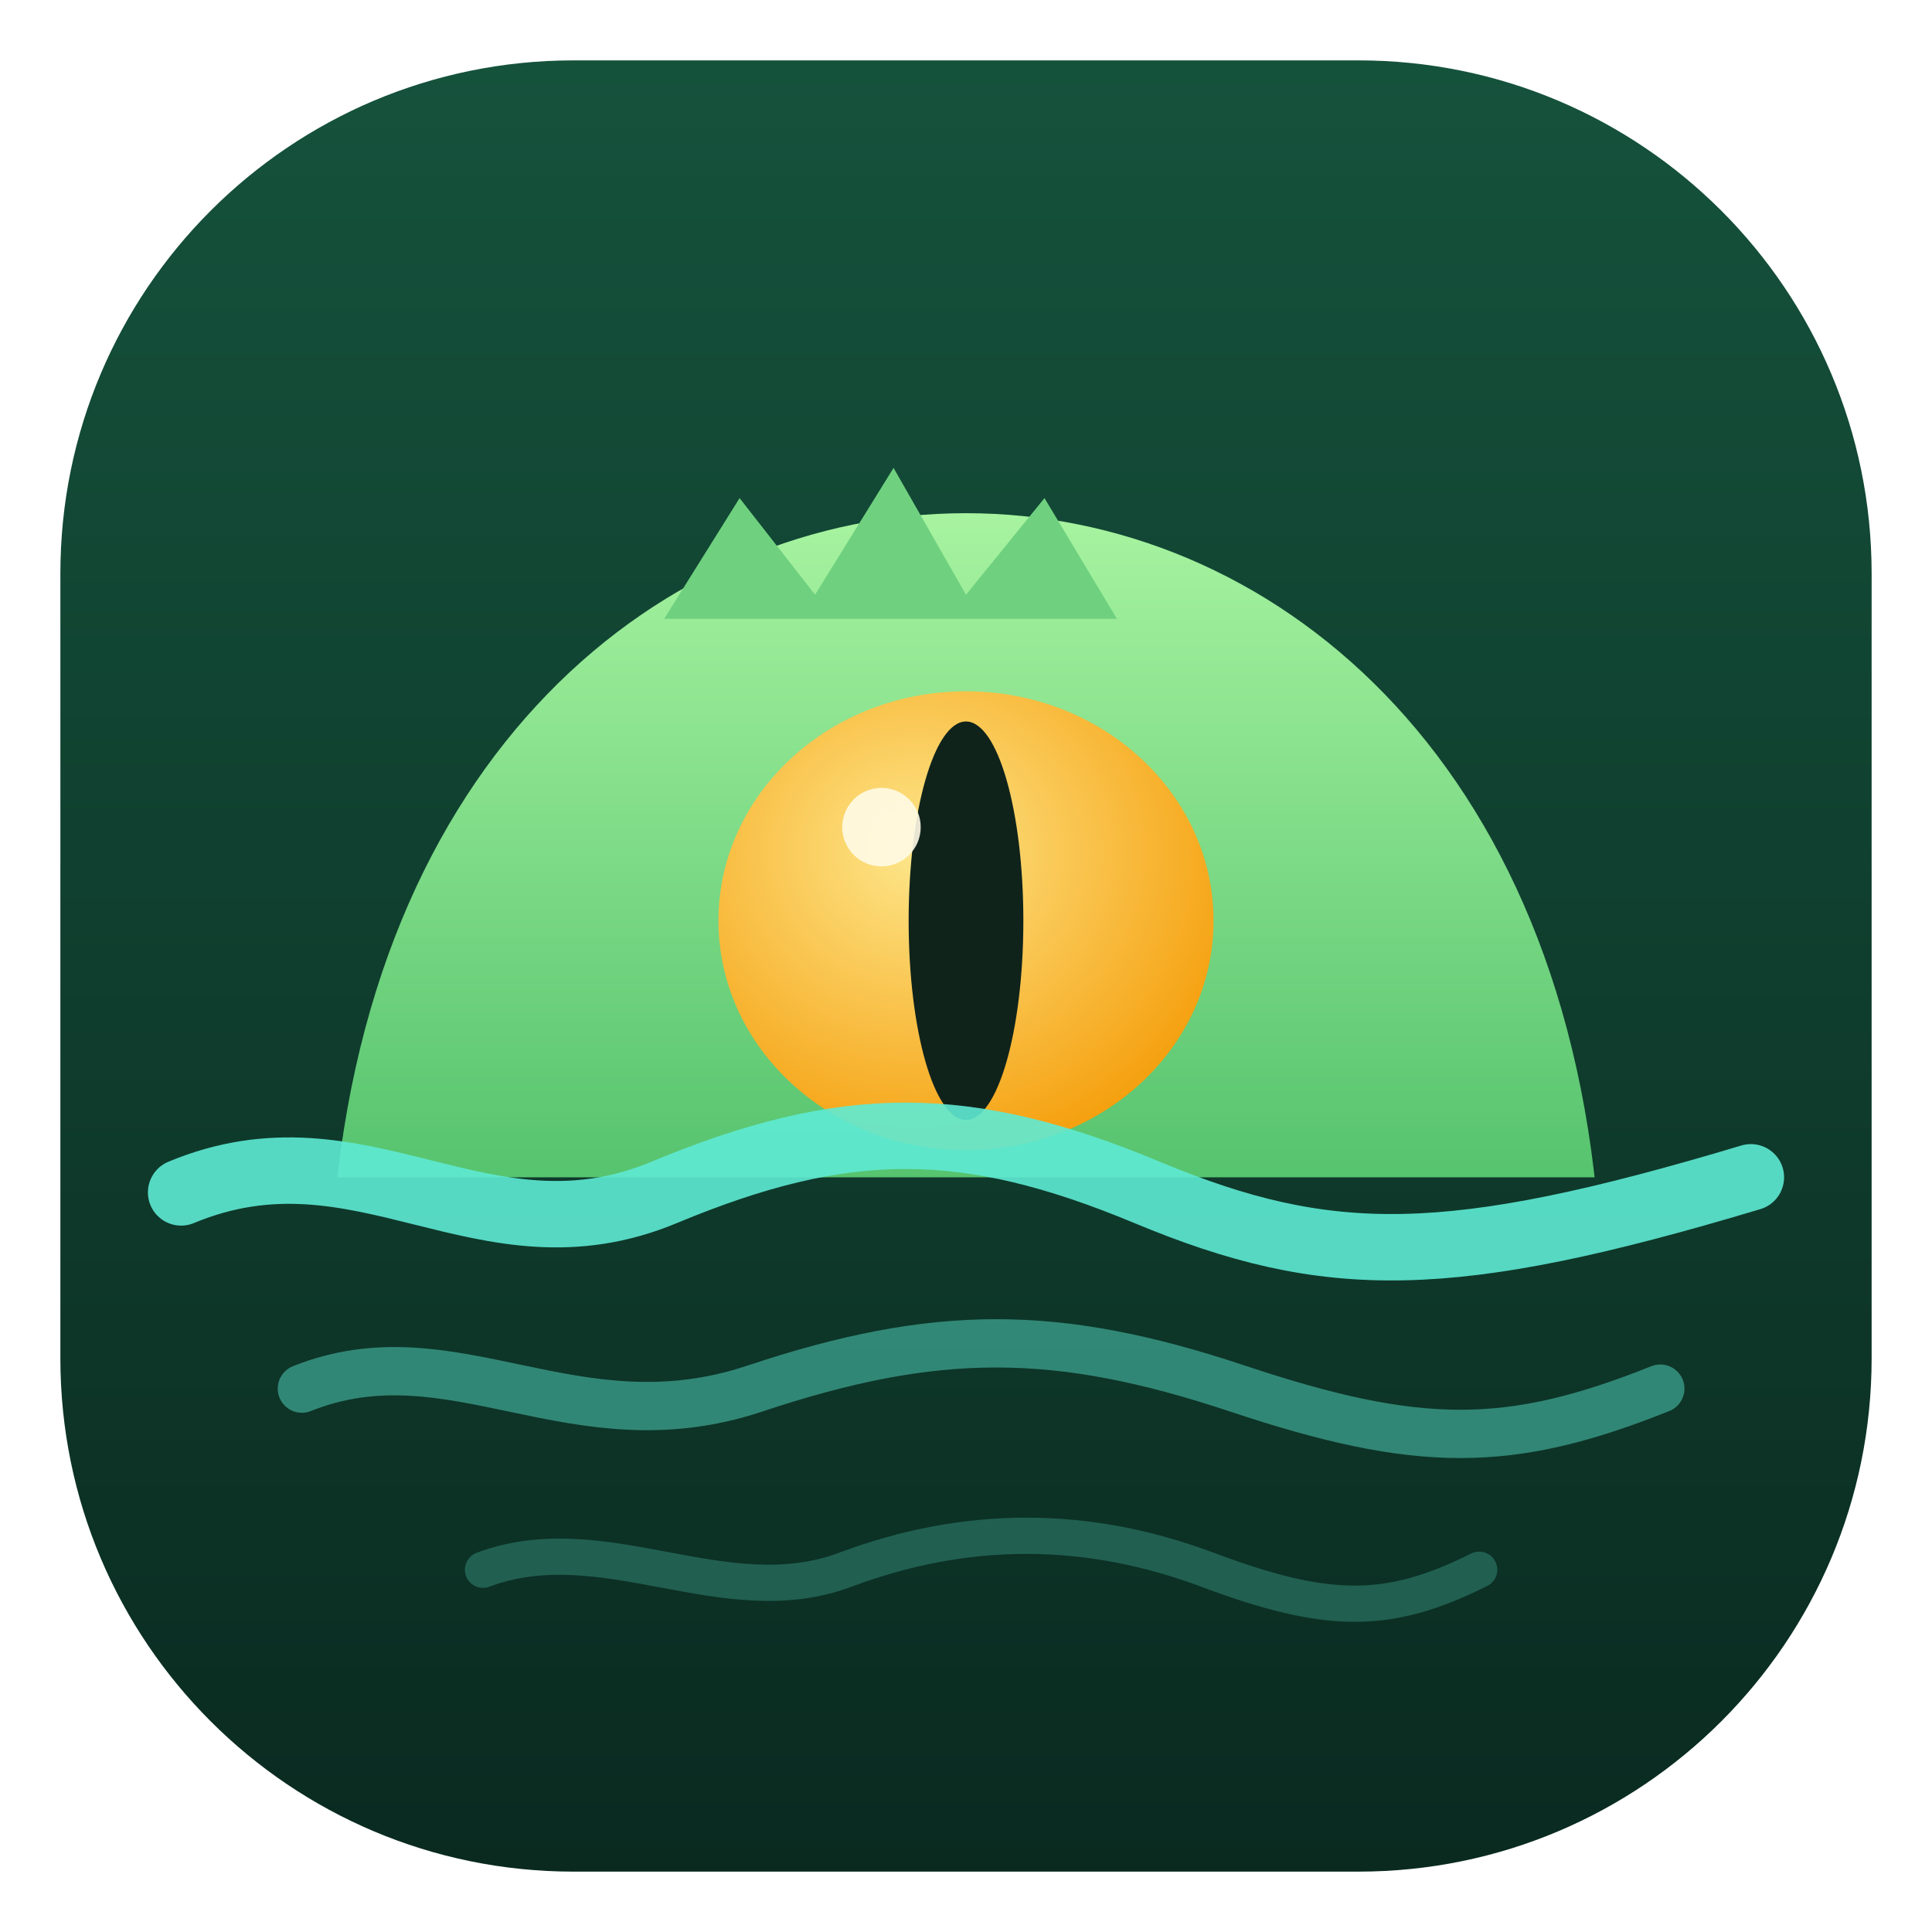
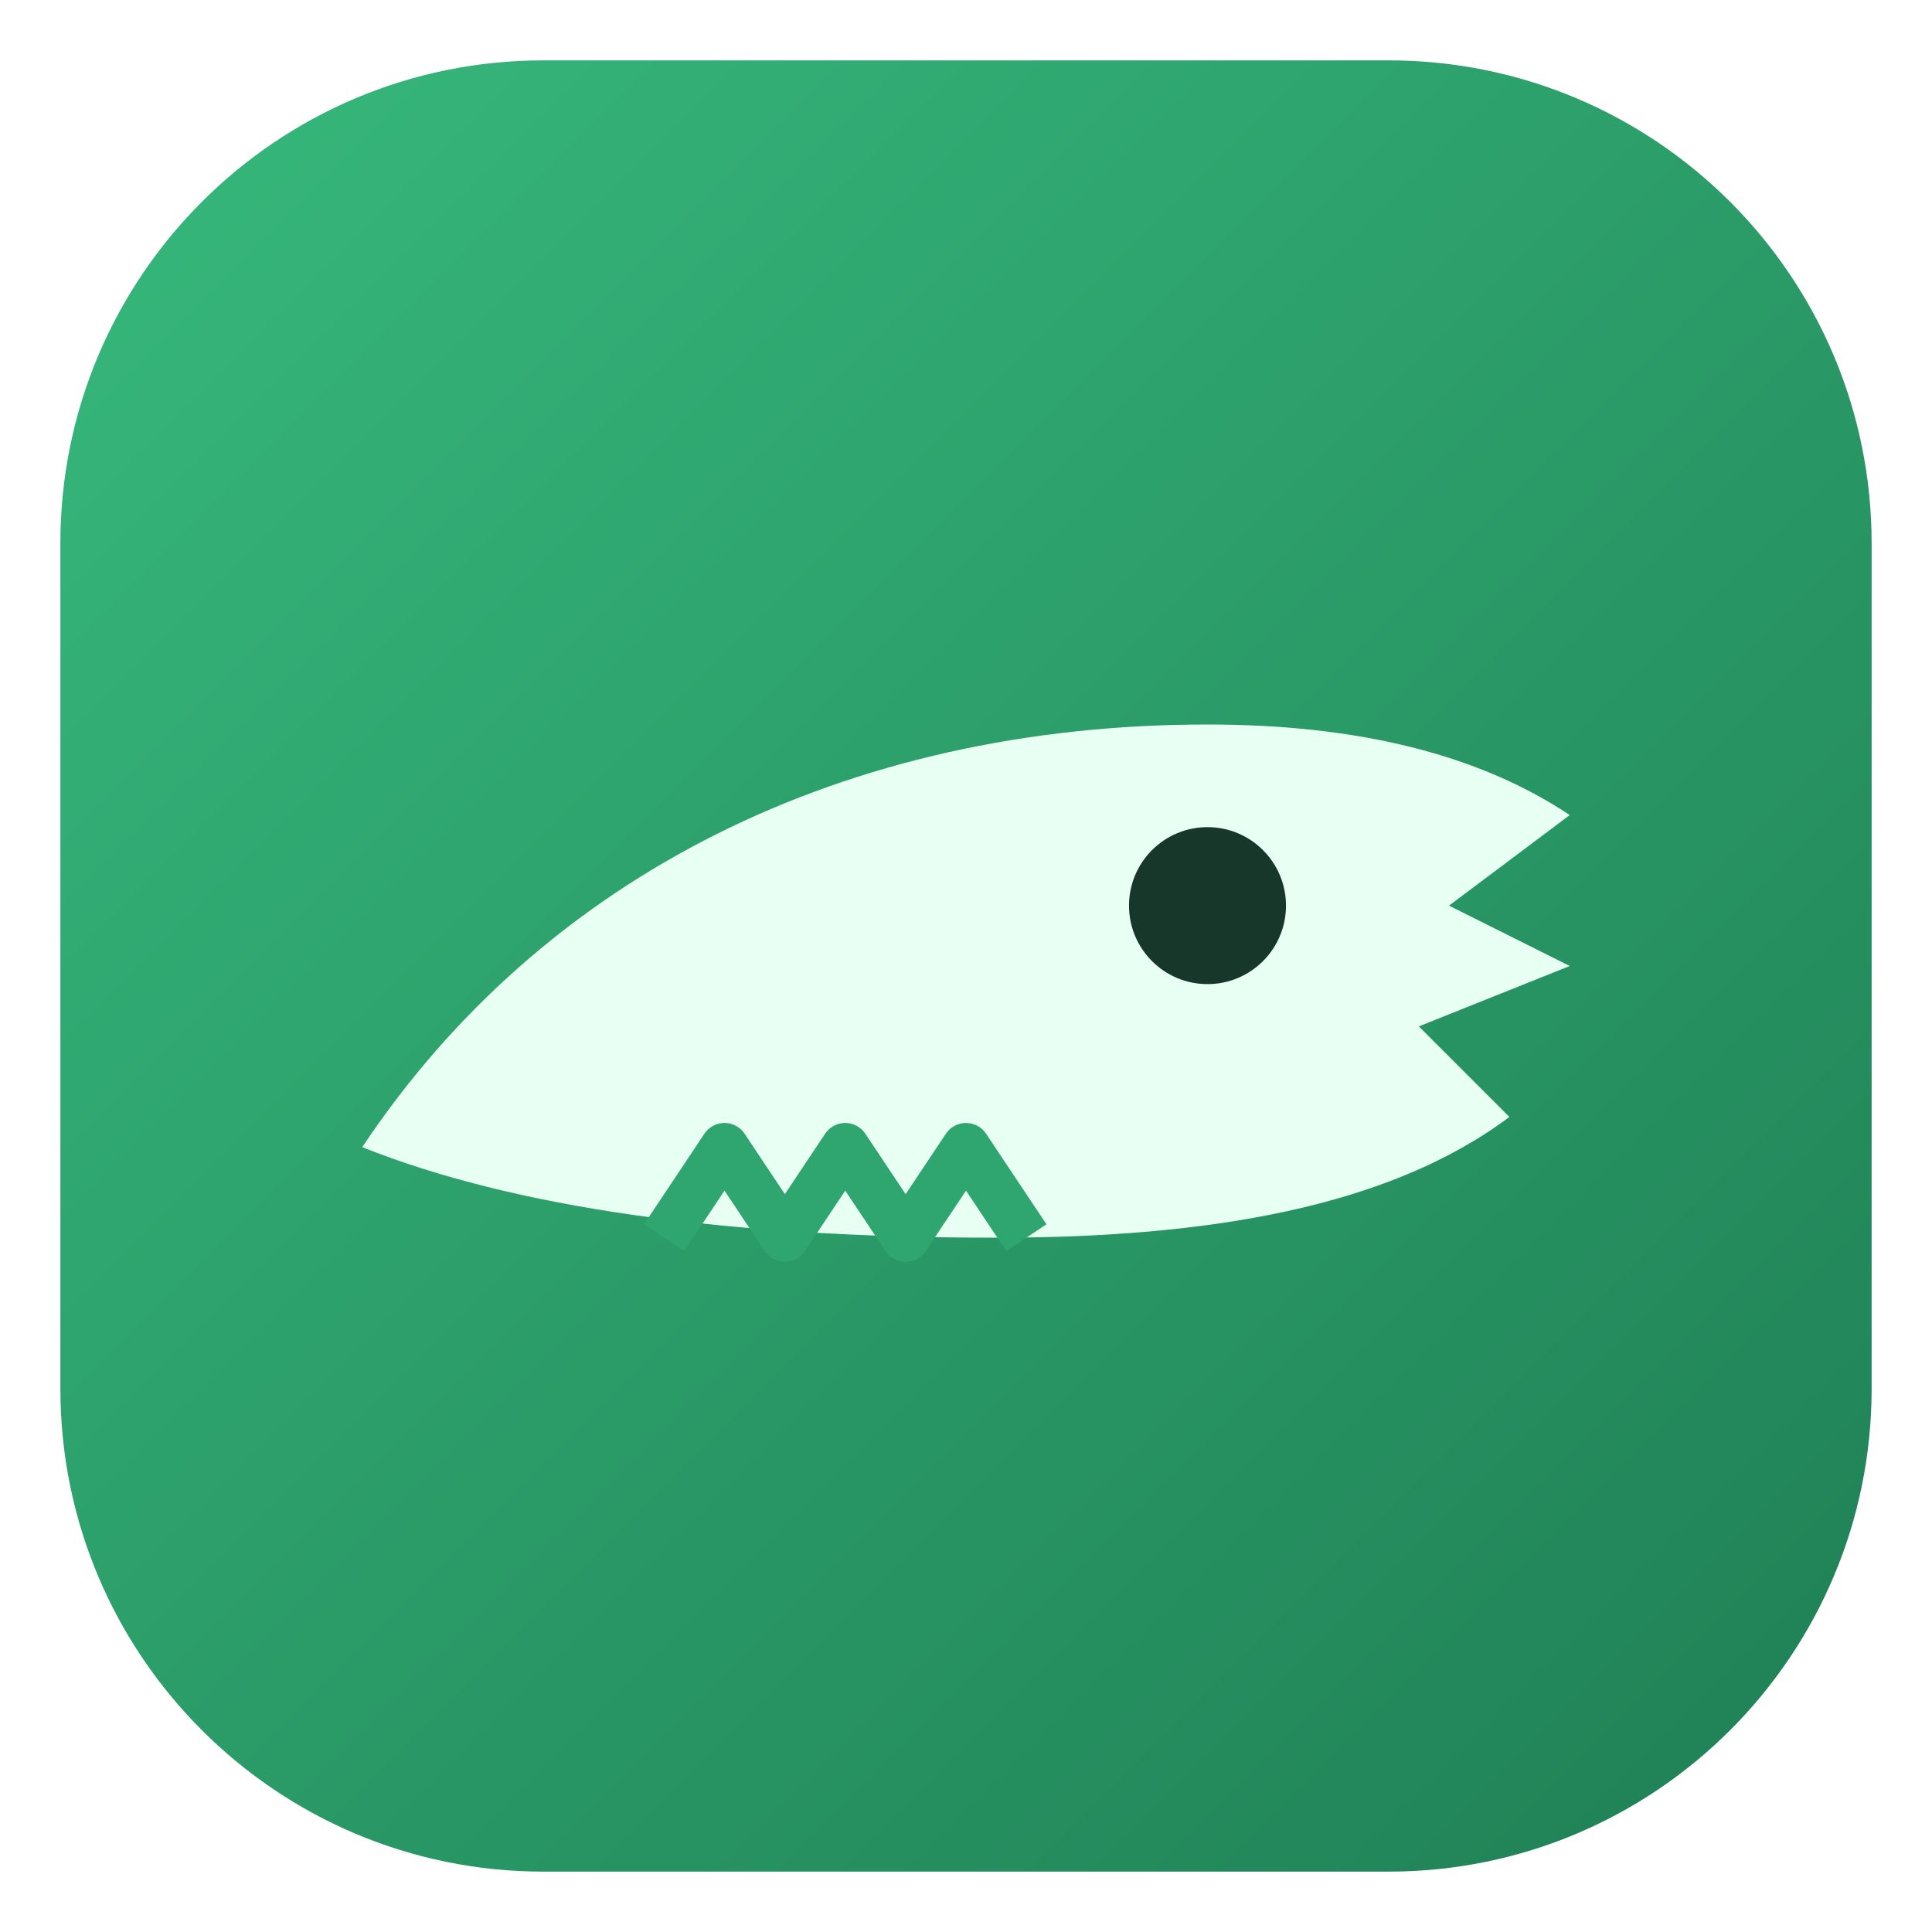
<svg xmlns="http://www.w3.org/2000/svg" width="1024" height="1024" viewBox="0 0 64 64">
  <defs>
-     <linearGradient id="bg" x1="0" y1="0" x2="0" y2="1">
-       <stop offset="0" stop-color="#15523c" />
-       <stop offset="1" stop-color="#0a2a20" />
+     <linearGradient id="g" x1="0" y1="0" x2="1" y2="1">
+       <stop offset="0" stop-color="#37b97c" />
+       <stop offset="1" stop-color="#1f7f55" />
    </linearGradient>
-     <linearGradient id="skin" x1="0" y1="0" x2="0" y2="1">
-       <stop offset="0" stop-color="#a7f3a0" />
-       <stop offset="1" stop-color="#4fbf6a" />
-     </linearGradient>
-     <radialGradient id="iris" cx="0.4" cy="0.35" r="0.7">
-       <stop offset="0" stop-color="#fde68a" />
-       <stop offset="1" stop-color="#f59e0b" />
-     </radialGradient>
-     <clipPath id="above">
-       <rect x="0" y="0" width="64" height="39" />
-     </clipPath>
  </defs>
-   <rect x="2" y="2" width="60" height="60" rx="17" fill="url(#bg)" />
-   <g clip-path="url(#above)">
-     <path d="M11 41 C12 25 22 17 32 17 C42 17 52 25 53 41 Z" fill="url(#skin)" />
-     <path d="M22 20.5 l2.5 -4 l2.5 3.2 l2.6 -4.2 l2.4 4.2 l2.6 -3.2 l2.4 4" fill="#6fd17f" />
-     <ellipse cx="32" cy="30.5" rx="8.2" ry="7.6" fill="url(#iris)" />
-     <ellipse cx="32" cy="30.5" rx="1.9" ry="6.6" fill="#10231b" />
-     <circle cx="29.2" cy="27.4" r="1.3" fill="#fffbe6" opacity="0.9" />
-   </g>
-   <path d="M6 39.5 C12 37 16 42 22 39.5 S32 37 38 39.5 S48 42 58 39" stroke="#5eead4" stroke-width="2.2" fill="none" stroke-linecap="round" opacity="0.9" />
-   <path d="M10 46 C15 44 19 48 25 46 S35 44 41 46 S50 48 55 46" stroke="#5eead4" stroke-width="1.6" fill="none" stroke-linecap="round" opacity="0.45" />
-   <path d="M16 52 C20 50.5 24 53.5 28 52 S36 50.5 40 52 S46 53.5 49 52" stroke="#5eead4" stroke-width="1.2" fill="none" stroke-linecap="round" opacity="0.25" />
+   <rect x="2" y="2" width="60" height="60" rx="16" fill="url(#g)" />
+   <path d="M12 38c6-9 16-14 28-14 5 0 9 1 12 3l-4 3 4 2-5 2 3 3c-4 3-10 4-17 4-9 0-16-1-21-3z" fill="#e8fff3" />
+   <circle cx="40" cy="30" r="2.6" fill="#16372a" />
+   <path d="M22 41l2-3 2 3 2-3 2 3 2-3 2 3" stroke="#2fa56f" stroke-width="1.6" fill="none" stroke-linejoin="round" />
</svg>
